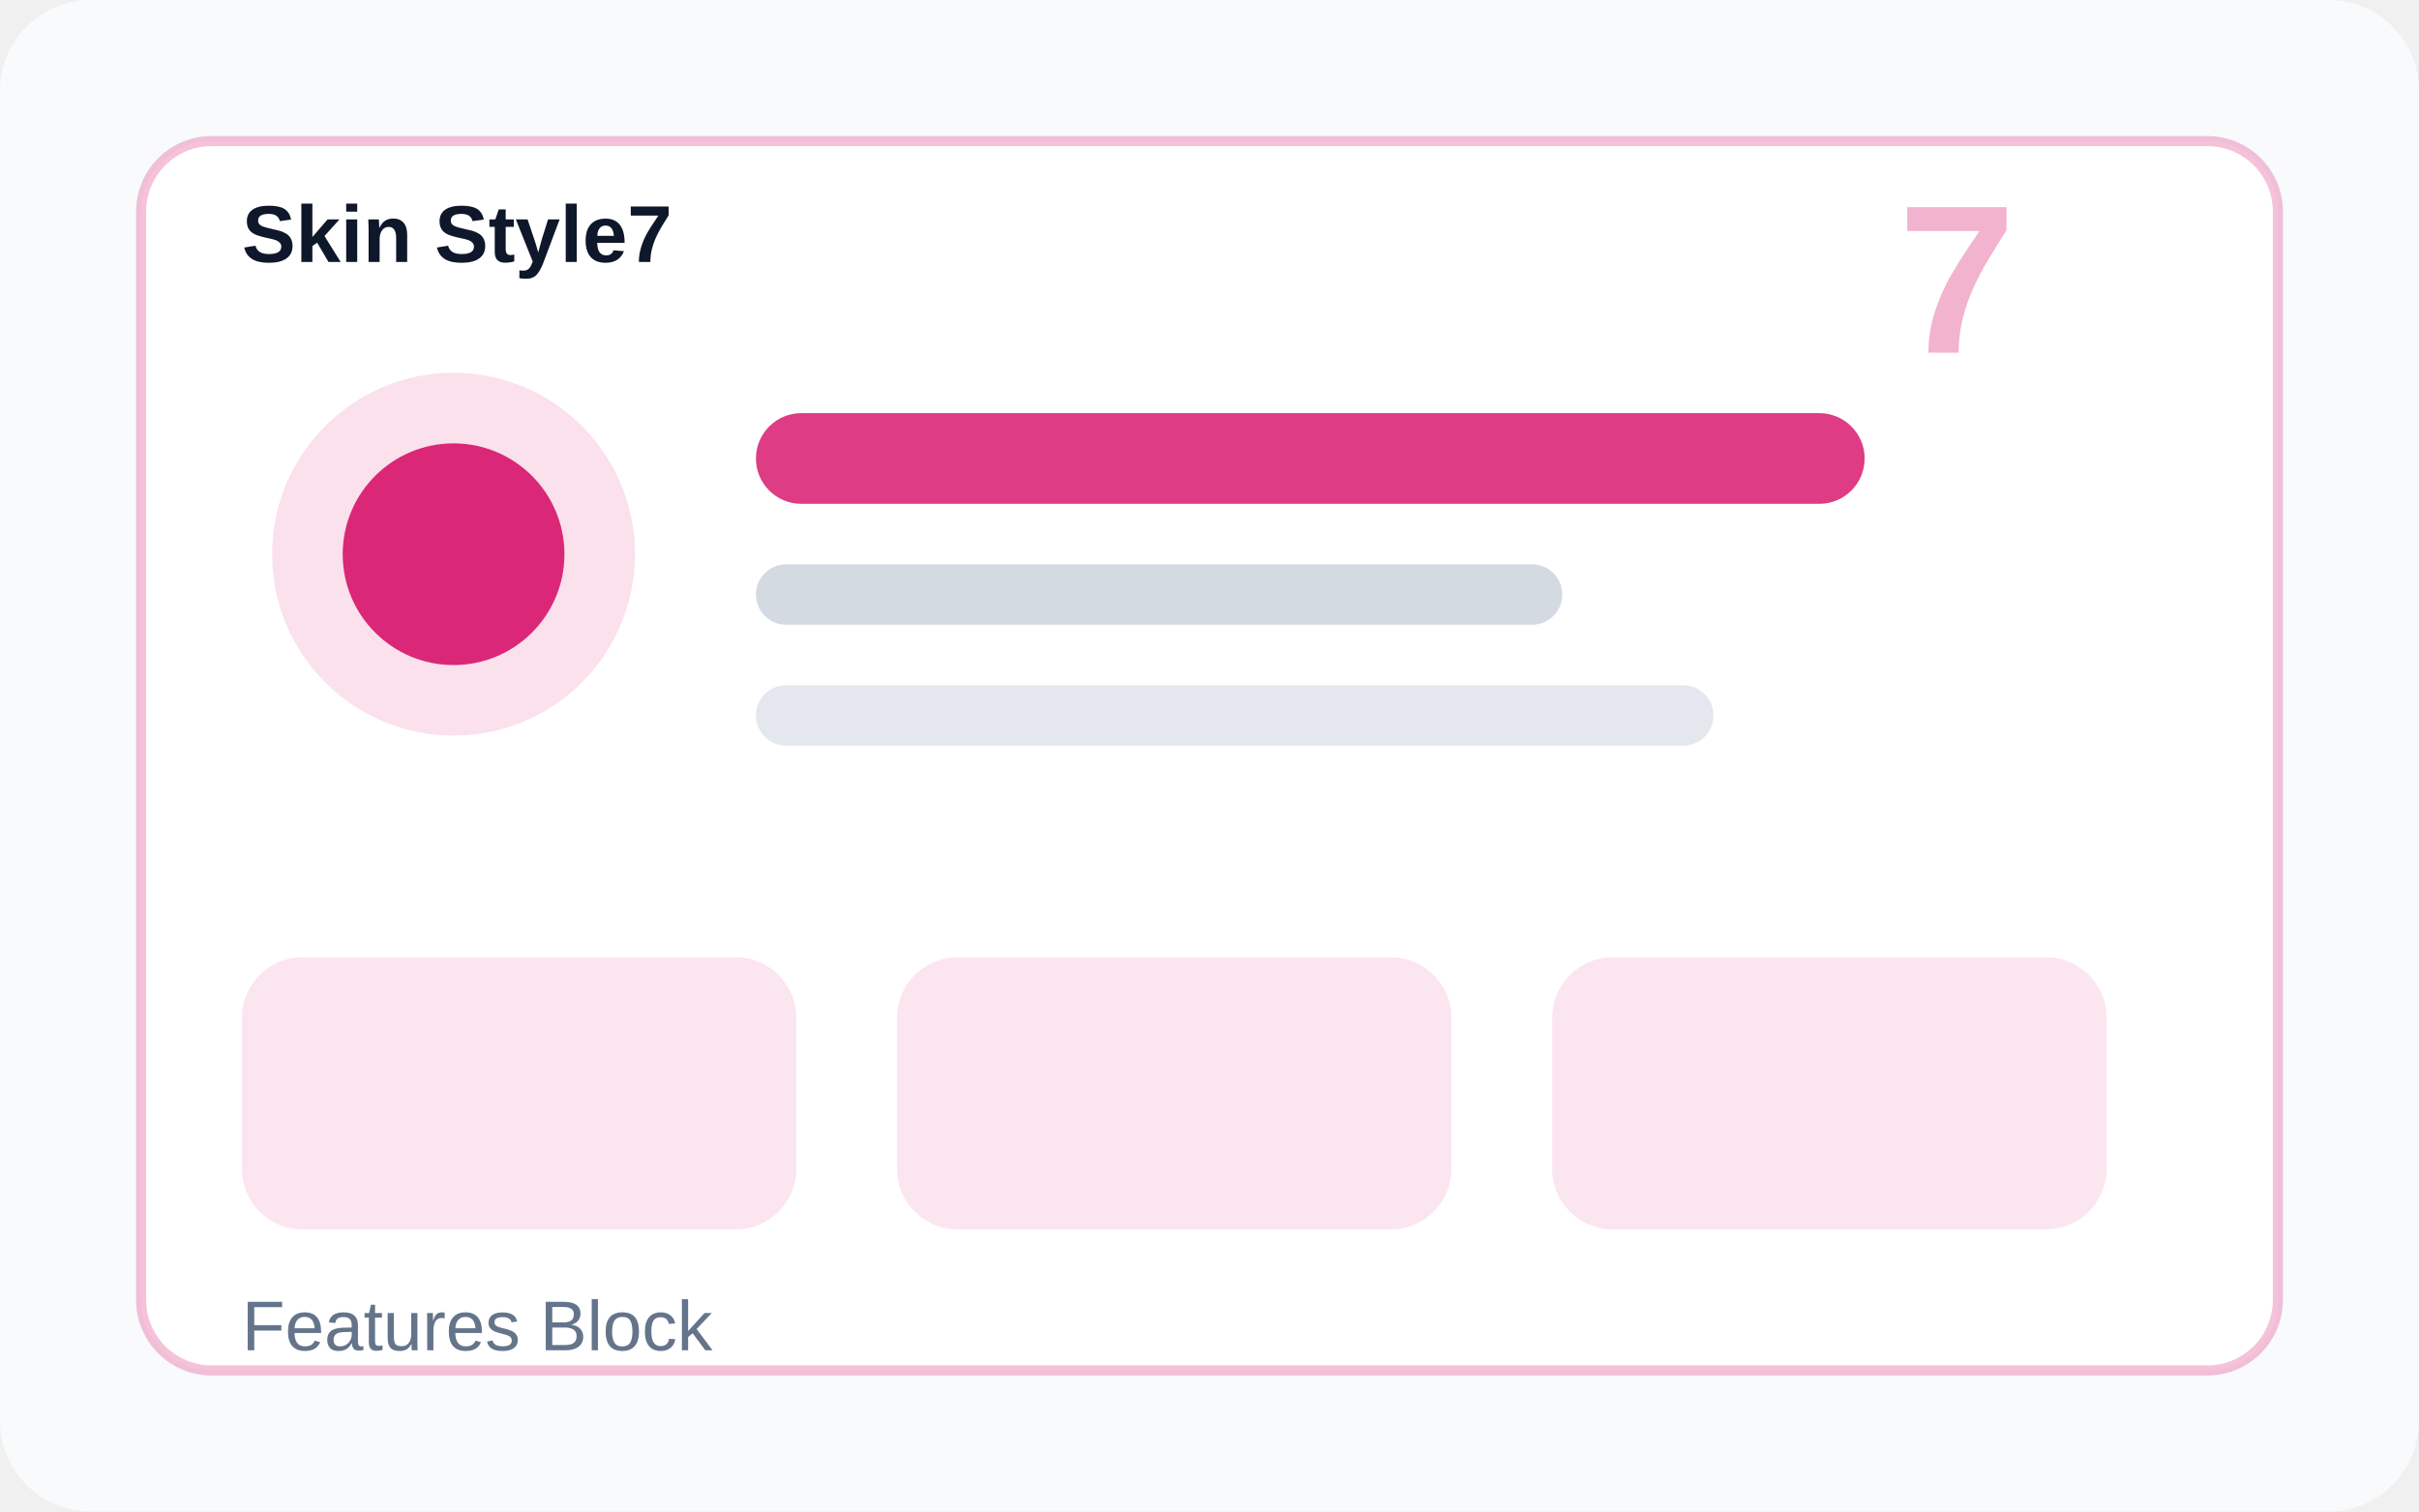
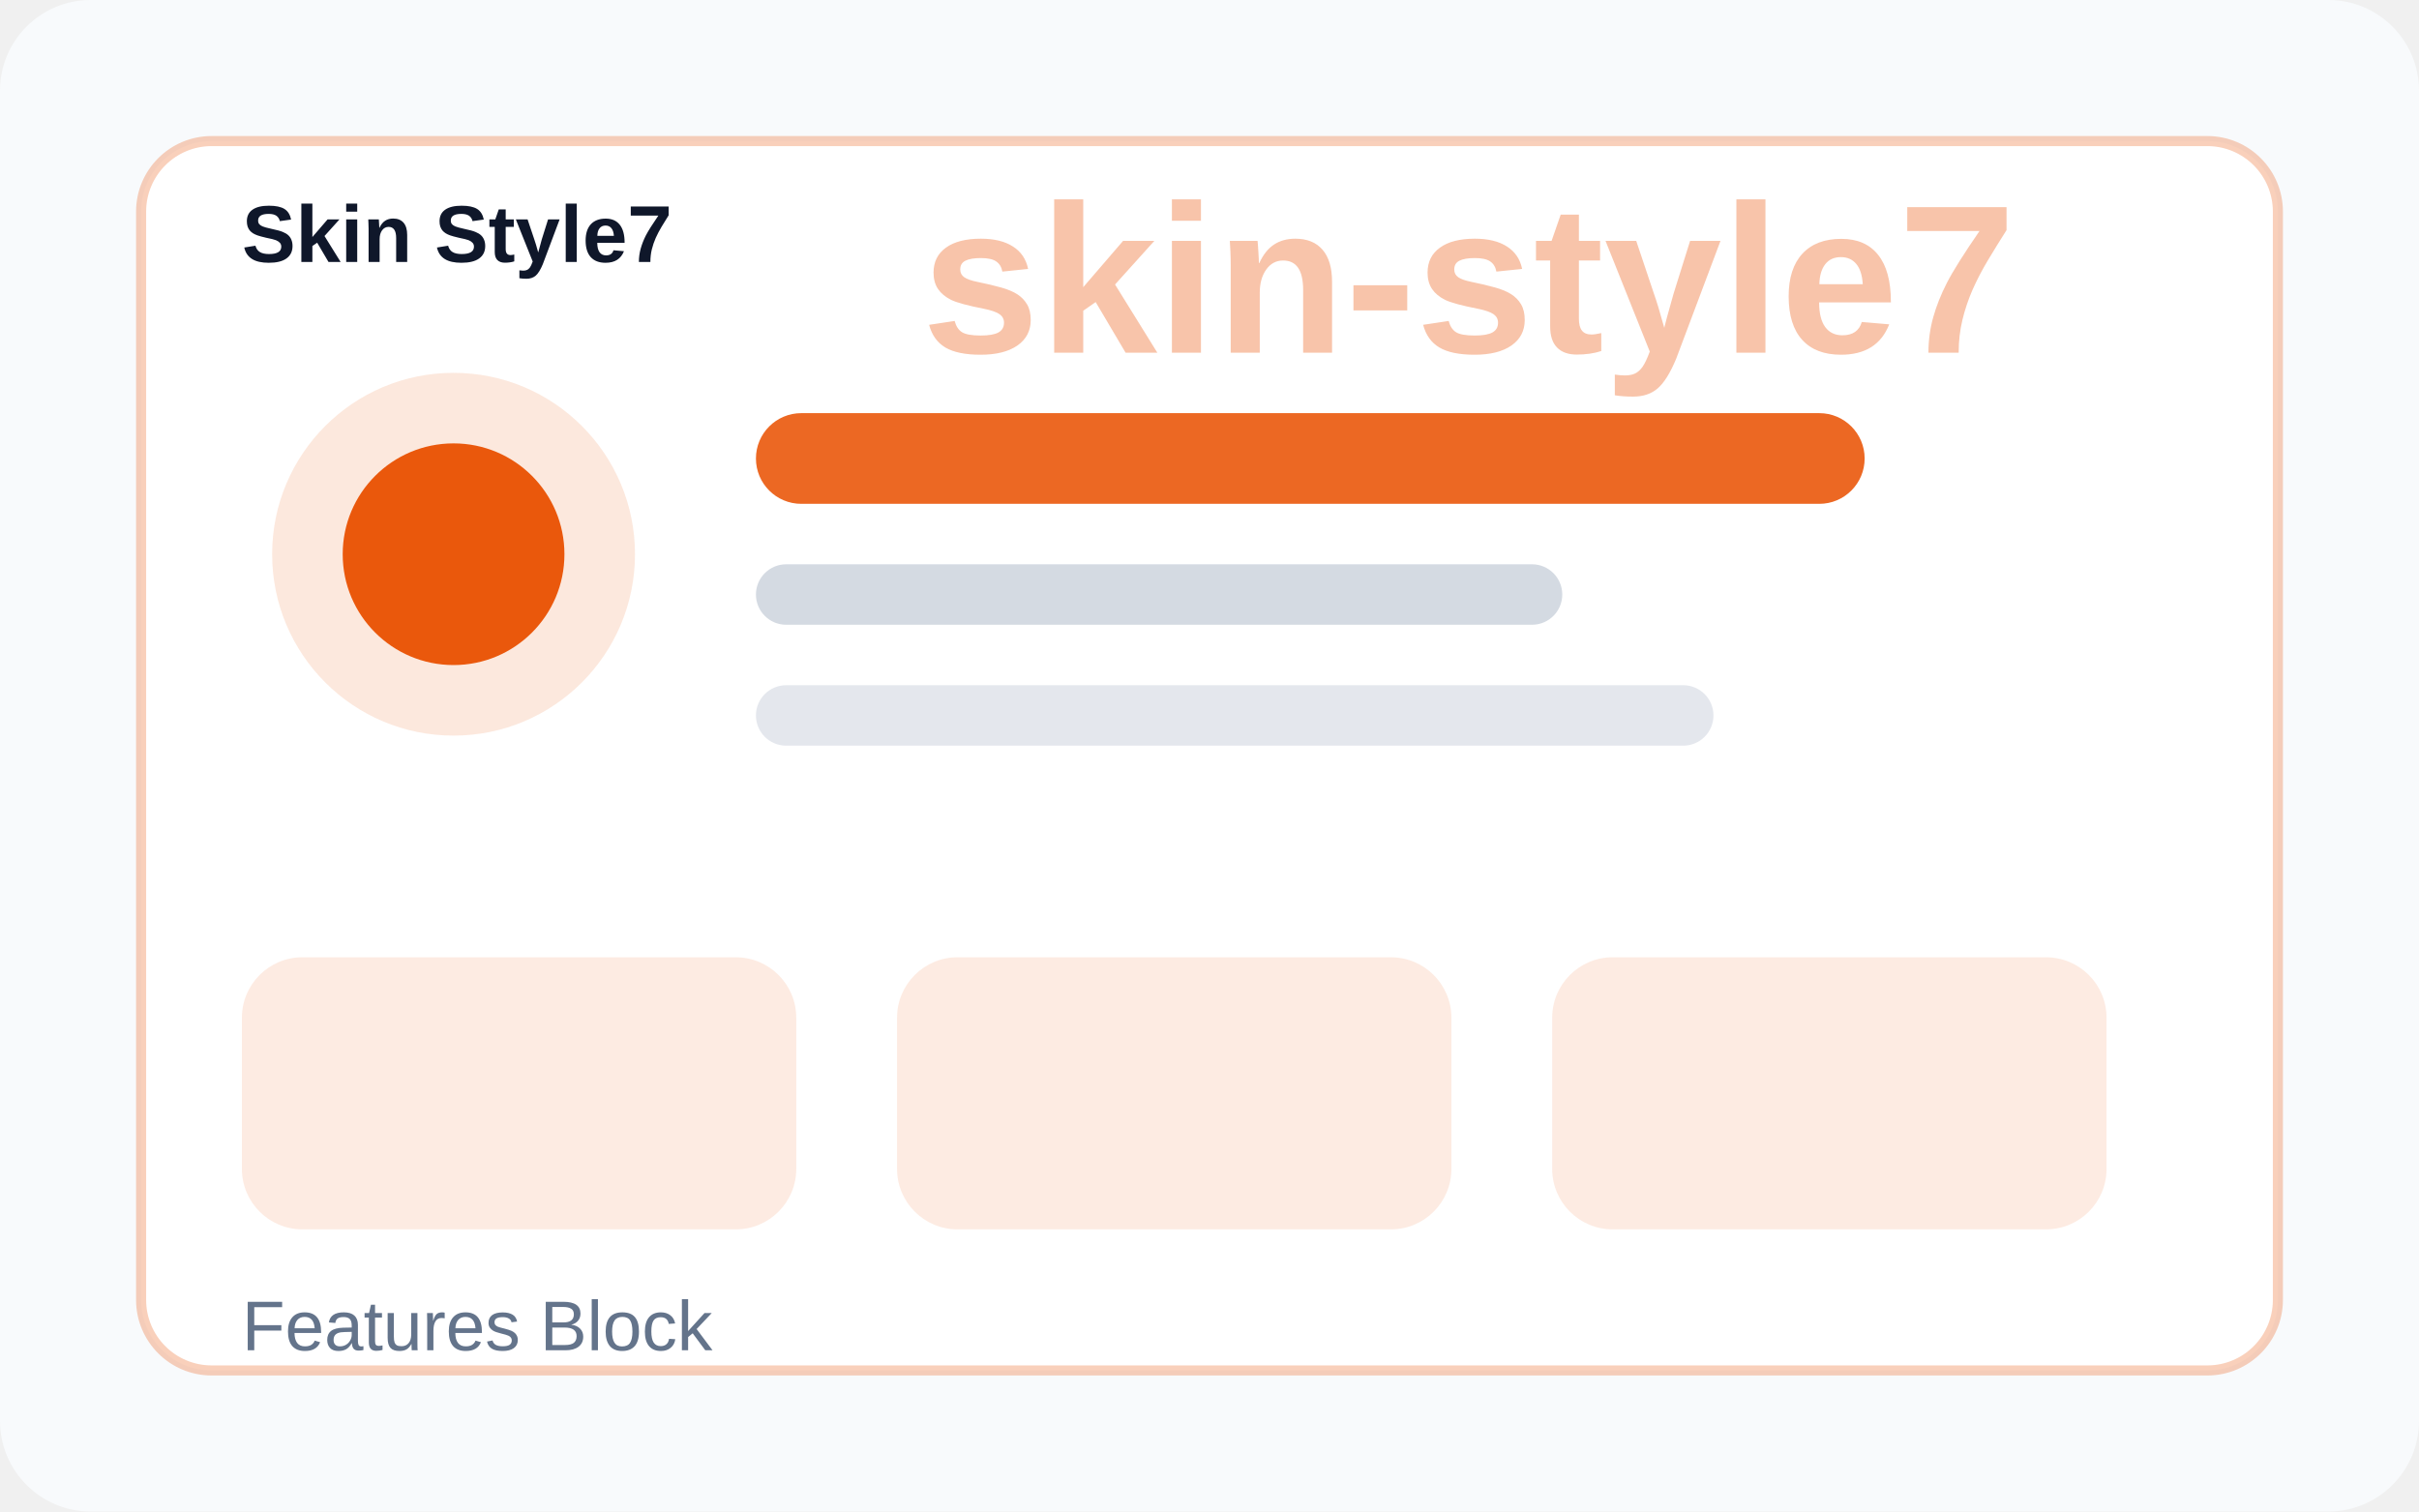
<svg xmlns="http://www.w3.org/2000/svg" width="480" height="300" viewBox="0 0 480 300" role="img">
  <rect width="480" height="300" rx="18" fill="#f8fafc" />
-   <rect x="28" y="28" width="424" height="244" rx="14" fill="#fff" stroke="#db2777" stroke-opacity="0.28" stroke-width="2" />
-   <circle cx="90" cy="110" r="36" fill="#db2777" fill-opacity="0.14" />
-   <circle cx="90" cy="110" r="22" fill="#db2777" />
-   <rect x="150" y="82" width="220" height="18" rx="9" fill="#db2777" fill-opacity="0.9" />
+   <rect x="28" y="28" width="424" height="244" rx="14" fill="#fff" stroke="#ea580c" stroke-opacity="0.28" stroke-width="2" />
+   <circle cx="90" cy="110" r="36" fill="#ea580c" fill-opacity="0.14" />
+   <circle cx="90" cy="110" r="22" fill="#ea580c" />
+   <rect x="150" y="82" width="220" height="18" rx="9" fill="#ea580c" fill-opacity="0.9" />
  <rect x="150" y="112" width="160" height="12" rx="6" fill="#94a3b8" fill-opacity="0.4" />
  <rect x="150" y="136" width="190" height="12" rx="6" fill="#94a3b8" fill-opacity="0.25" />
-   <rect x="48" y="190" width="110" height="54" rx="12" fill="#db2777" fill-opacity="0.12" />
-   <rect x="178" y="190" width="110" height="54" rx="12" fill="#db2777" fill-opacity="0.12" />
-   <rect x="308" y="190" width="110" height="54" rx="12" fill="#db2777" fill-opacity="0.12" />
-   <text x="400" y="70" text-anchor="end" font-family="Segoe UI, Arial, sans-serif" font-size="42" font-weight="700" fill="#db2777" fill-opacity="0.35">7</text>
+   <rect x="48" y="190" width="110" height="54" rx="12" fill="#ea580c" fill-opacity="0.12" />
+   <rect x="178" y="190" width="110" height="54" rx="12" fill="#ea580c" fill-opacity="0.12" />
+   <rect x="308" y="190" width="110" height="54" rx="12" fill="#ea580c" fill-opacity="0.12" />
+   <text x="400" y="70" text-anchor="end" font-family="Segoe UI, Arial, sans-serif" font-size="42" font-weight="700" fill="#ea580c" fill-opacity="0.35">skin-style7</text>
  <text x="48" y="52" font-family="Segoe UI, Arial, sans-serif" font-size="16" font-weight="600" fill="#0f172a">Skin Style7</text>
  <text x="48" y="268" font-family="Segoe UI, Arial, sans-serif" font-size="14" fill="#64748b">Features Block</text>
</svg>
